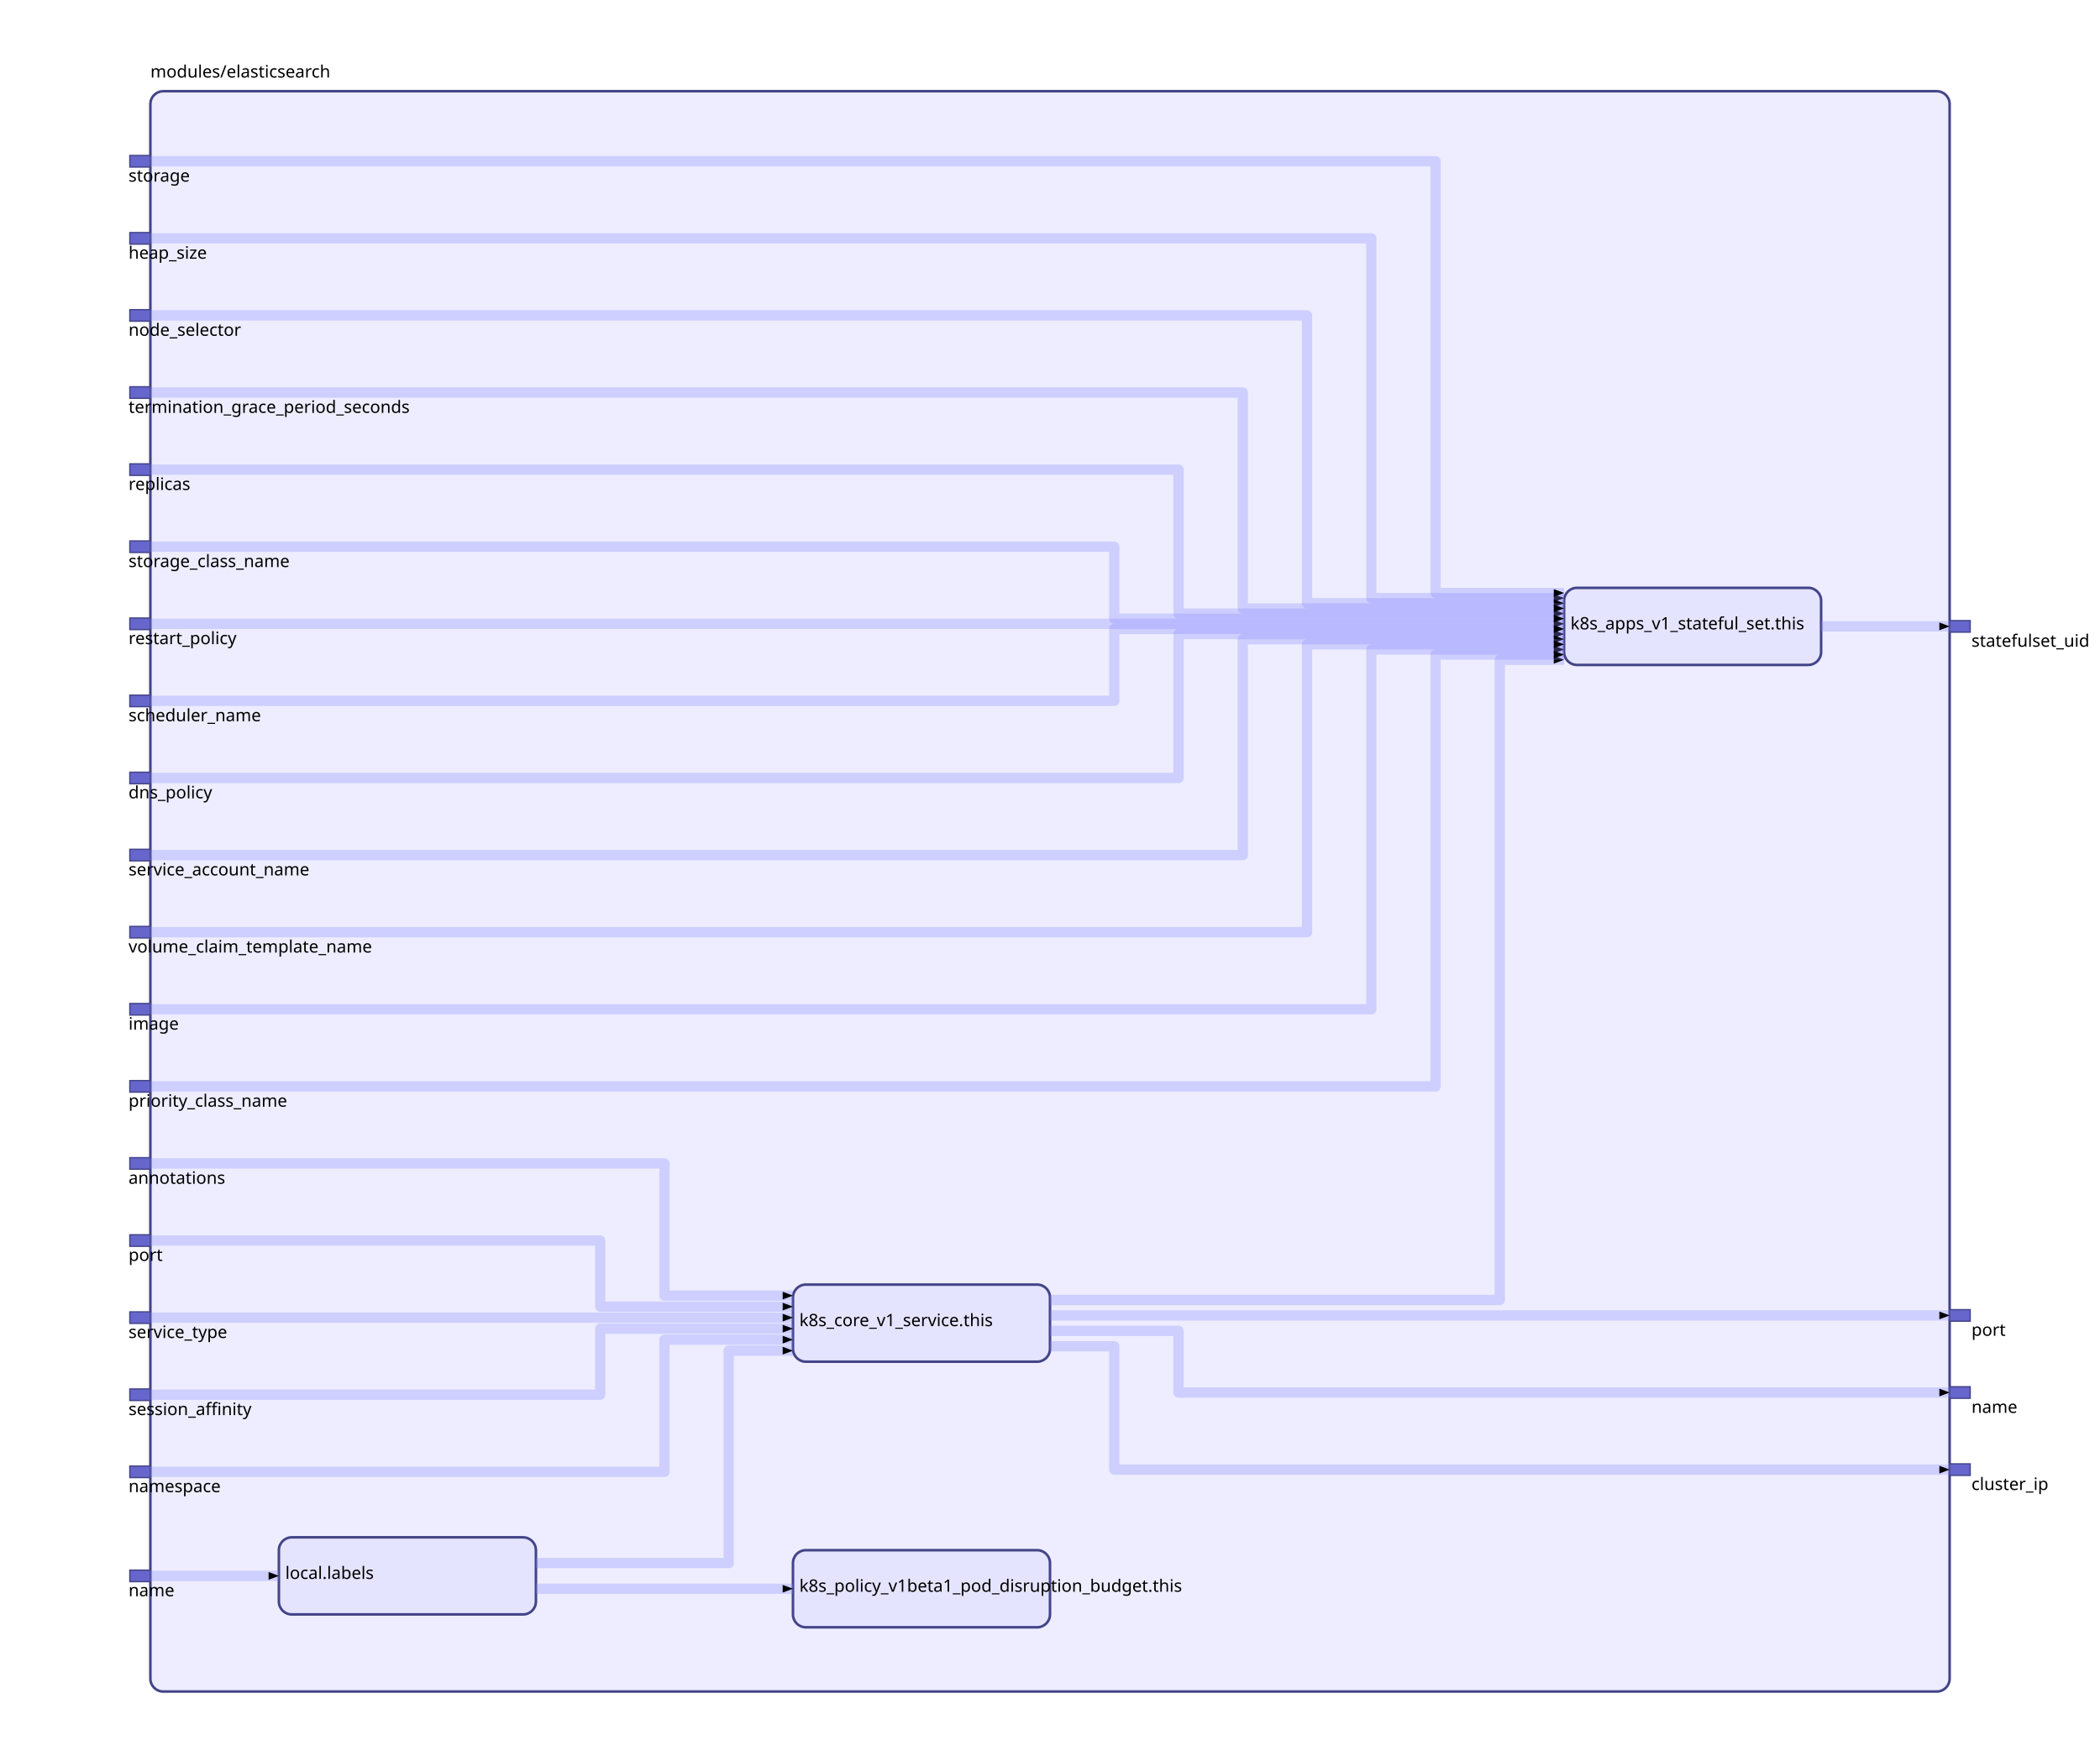
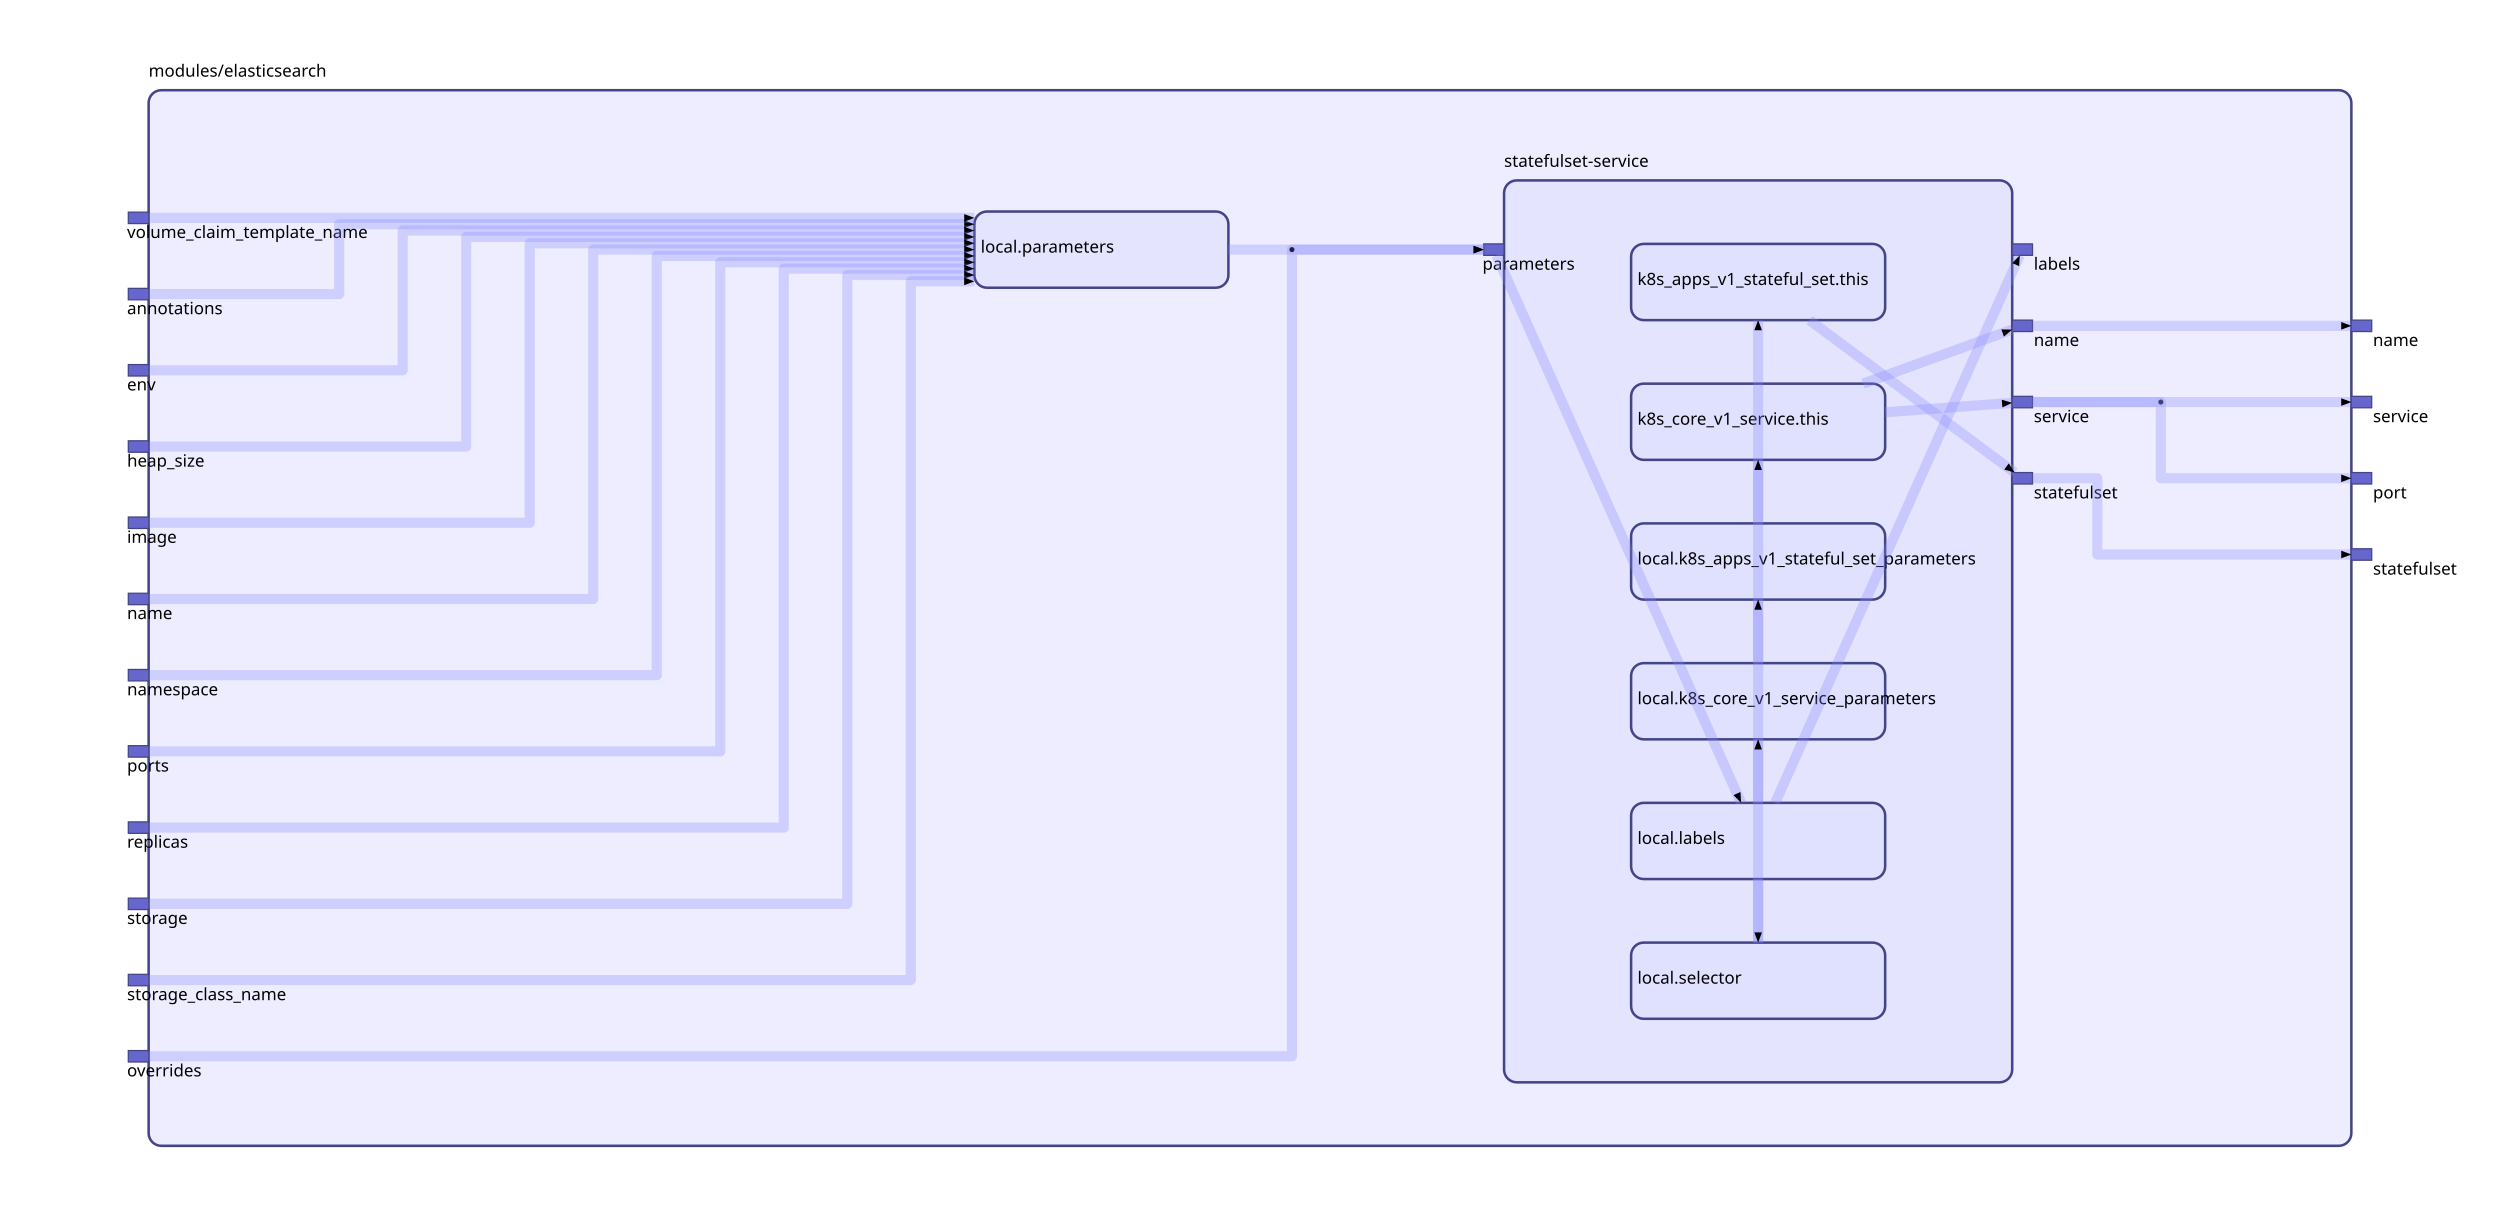
- <svg xmlns="http://www.w3.org/2000/svg" id="sprotty_1" class="sprotty-graph sprotty" tabindex="1002" viewBox="0 0 1634 1366.5">
+ <svg xmlns="http://www.w3.org/2000/svg" id="sprotty_1" class="sprotty-graph sprotty" tabindex="1002" viewBox="0 0 1968 952">
  <style>
.elknode {
    stroke: #448;
    stroke-width: 2;
    fill: #ddf;
    fill-opacity: 0.5;
}

.elkport {
    stroke: #448;
    stroke-width: 1;
    fill: #66c;
}

.elkedge {
    fill: none;
    stroke: #88f;
    stroke-width: 8;
    stroke-opacity: 0.3;
    pointer-events: stroke;
    stroke-linejoin: round;
}

.elkedge:hover {
    stroke: #448;
    stroke-width: 8;
    stroke-opacity: 1;
    stroke-dasharray: 16px;
    stroke-dashoffset: 32px;
    animation: stroke 0.5s linear infinite;
}

@keyframes stroke {
    to {
        stroke-dashoffset: 0;
    }
}

.elkedge.arrow {
    fill: #336;
}

.elklabel {
    stroke-width: 0;
    stroke: #000;
    fill: #000;
    font-family: sans-serif;
    font-size: 10pt;
    dominant-baseline: hanging;
}

.elklabel:hover {
    font-size: 24pt;
}

.elkjunction {
    stroke: none;
    fill: #224;
}

.selected &gt; rect {
    stroke-width: 3;
}

.mouseover {
    stroke: #88f;
}
/*
 * Copyright (C) 2017 TypeFox and others.
 *
 * Licensed under the Apache License, Version 2.0 (the "License"); you may not use this file except in compliance with the License.
 * You may obtain a copy of the License at http://www.apache.org/licenses/LICENSE-2.0
 */

.sprotty {
    padding: 0px;
    font-family: "Helvetica Neue", Helvetica, Arial, sans-serif;
}

.sprotty-hidden {
    display: block;
    position: absolute;
    width: 0px;
    height: 0px;
}

.sprotty-popup {
    font-family: "Helvetica Neue", Helvetica, Arial, sans-serif;
    position: absolute;
    background: white;
    border-radius: 5px;
    border: 1px solid;
    max-width: 400px;
    min-width: 100px;
}

.sprotty-popup &gt; div {
    margin: 10px;
}

.sprotty-popup-closed {
    display: none;
}
</style>
  <g transform="scale(1) translate(0,0)">
    <g id="sprotty_3" transform="translate(117, 71)" opacity="1">
-       <rect class="elknode" x="0" y="0" rx="10" width="1400" height="1245.5" />
-       <g id="sprotty_5" transform="translate(1100, 386.5)" opacity="1">
+       <rect class="elknode" x="0" y="0" rx="10" width="1734" height="831" />
+       <g id="sprotty_5" transform="translate(650, 95.5)" opacity="1">
        <rect class="elknode" x="0" y="0" rx="10" width="200" height="60" />
-         <text id="sprotty_6" class="elklabel" transform="translate(5, 22) translate(0, 0)" opacity="1">k8s_apps_v1_stateful_set.this</text>
-       </g>
-       <g id="sprotty_7" transform="translate(500, 928.7857)" opacity="1">
-         <rect class="elknode" x="0" y="0" rx="10" width="200" height="60" />
-         <text id="sprotty_8" class="elklabel" transform="translate(5, 22) translate(0, 0)" opacity="1">k8s_core_v1_service.this</text>
-       </g>
-       <g id="sprotty_9" transform="translate(500, 1135.5)" opacity="1">
-         <rect class="elknode" x="0" y="0" rx="10" width="200" height="60" />
-         <text id="sprotty_10" class="elklabel" transform="translate(5, 22) translate(0, 0)" opacity="1">k8s_policy_v1beta1_pod_disruption_budget.this</text>
-       </g>
-       <g id="sprotty_51" transform="translate(100, 1125.5)" opacity="1">
-         <rect class="elknode" x="0" y="0" rx="10" width="200" height="60" />
-         <text id="sprotty_52" class="elklabel" transform="translate(5, 22) translate(0, 0)" opacity="1">local.labels</text>
-       </g>
-       <g id="sprotty_12" transform="translate(-16, 530)" opacity="1">
-         <rect class="elkport" x="0" y="0" width="16" height="9" />
-         <text id="sprotty_13" class="elklabel" transform="translate(-1, 10) translate(0, 0)" opacity="1">dns_policy</text>
-       </g>
-       <g id="sprotty_15" transform="translate(-16, 110)" opacity="1">
-         <rect class="elkport" x="0" y="0" width="16" height="9" />
-         <text id="sprotty_16" class="elklabel" transform="translate(-1, 10) translate(0, 0)" opacity="1">heap_size</text>
-       </g>
-       <g id="sprotty_18" transform="translate(-16, 710)" opacity="1">
-         <rect class="elkport" x="0" y="0" width="16" height="9" />
-         <text id="sprotty_19" class="elklabel" transform="translate(-1, 10) translate(0, 0)" opacity="1">image</text>
-       </g>
-       <g id="sprotty_21" transform="translate(-16, 170)" opacity="1">
-         <rect class="elkport" x="0" y="0" width="16" height="9" />
-         <text id="sprotty_22" class="elklabel" transform="translate(-1, 10) translate(0, 0)" opacity="1">node_selector</text>
-       </g>
-       <g id="sprotty_24" transform="translate(-16, 770)" opacity="1">
-         <rect class="elkport" x="0" y="0" width="16" height="9" />
-         <text id="sprotty_25" class="elklabel" transform="translate(-1, 10) translate(0, 0)" opacity="1">priority_class_name</text>
-       </g>
-       <g id="sprotty_27" transform="translate(-16, 290)" opacity="1">
-         <rect class="elkport" x="0" y="0" width="16" height="9" />
-         <text id="sprotty_28" class="elklabel" transform="translate(-1, 10) translate(0, 0)" opacity="1">replicas</text>
-       </g>
-       <g id="sprotty_30" transform="translate(-16, 410)" opacity="1">
-         <rect class="elkport" x="0" y="0" width="16" height="9" />
-         <text id="sprotty_31" class="elklabel" transform="translate(-1, 10) translate(0, 0)" opacity="1">restart_policy</text>
-       </g>
-       <g id="sprotty_33" transform="translate(-16, 470)" opacity="1">
-         <rect class="elkport" x="0" y="0" width="16" height="9" />
-         <text id="sprotty_34" class="elklabel" transform="translate(-1, 10) translate(0, 0)" opacity="1">scheduler_name</text>
-       </g>
-       <g id="sprotty_36" transform="translate(-16, 590)" opacity="1">
-         <rect class="elkport" x="0" y="0" width="16" height="9" />
-         <text id="sprotty_37" class="elklabel" transform="translate(-1, 10) translate(0, 0)" opacity="1">service_account_name</text>
-       </g>
-       <g id="sprotty_39" transform="translate(-16, 50)" opacity="1">
-         <rect class="elkport" x="0" y="0" width="16" height="9" />
-         <text id="sprotty_40" class="elklabel" transform="translate(-1, 10) translate(0, 0)" opacity="1">storage</text>
-       </g>
-       <g id="sprotty_42" transform="translate(-16, 350)" opacity="1">
-         <rect class="elkport" x="0" y="0" width="16" height="9" />
-         <text id="sprotty_43" class="elklabel" transform="translate(-1, 10) translate(0, 0)" opacity="1">storage_class_name</text>
-       </g>
-       <g id="sprotty_45" transform="translate(-16, 230)" opacity="1">
-         <rect class="elkport" x="0" y="0" width="16" height="9" />
-         <text id="sprotty_46" class="elklabel" transform="translate(-1, 10) translate(0, 0)" opacity="1">termination_grace_period_seconds</text>
-       </g>
-       <g id="sprotty_48" transform="translate(-16, 650)" opacity="1">
-         <rect class="elkport" x="0" y="0" width="16" height="9" />
-         <text id="sprotty_49" class="elklabel" transform="translate(-1, 10) translate(0, 0)" opacity="1">volume_claim_template_name</text>
-       </g>
-       <g id="sprotty_54" transform="translate(-16, 830)" opacity="1">
-         <rect class="elkport" x="0" y="0" width="16" height="9" />
-         <text id="sprotty_55" class="elklabel" transform="translate(-1, 10) translate(0, 0)" opacity="1">annotations</text>
-       </g>
-       <g id="sprotty_57" transform="translate(-16, 1070)" opacity="1">
-         <rect class="elkport" x="0" y="0" width="16" height="9" />
-         <text id="sprotty_58" class="elklabel" transform="translate(-1, 10) translate(0, 0)" opacity="1">namespace</text>
-       </g>
-       <g id="sprotty_60" transform="translate(-16, 890)" opacity="1">
-         <rect class="elkport" x="0" y="0" width="16" height="9" />
-         <text id="sprotty_61" class="elklabel" transform="translate(-1, 10) translate(0, 0)" opacity="1">port</text>
-       </g>
-       <g id="sprotty_63" transform="translate(-16, 950)" opacity="1">
-         <rect class="elkport" x="0" y="0" width="16" height="9" />
-         <text id="sprotty_64" class="elklabel" transform="translate(-1, 10) translate(0, 0)" opacity="1">service_type</text>
-       </g>
-       <g id="sprotty_66" transform="translate(-16, 1010)" opacity="1">
-         <rect class="elkport" x="0" y="0" width="16" height="9" />
-         <text id="sprotty_67" class="elklabel" transform="translate(-1, 10) translate(0, 0)" opacity="1">session_affinity</text>
-       </g>
-       <g id="sprotty_70" transform="translate(-16, 1151)" opacity="1">
-         <rect class="elkport" x="0" y="0" width="16" height="9" />
-         <text id="sprotty_71" class="elklabel" transform="translate(-1, 10) translate(0, 0)" opacity="1">name</text>
-       </g>
-       <g id="sprotty_73" transform="translate(1400, 1068.286)" opacity="1">
-         <rect class="elkport" x="0" y="0" width="16" height="9" />
-         <text id="sprotty_74" class="elklabel" transform="translate(17, 10) translate(0, 0)" opacity="1">cluster_ip</text>
-       </g>
-       <g id="sprotty_76" transform="translate(1400, 1008.286)" opacity="1">
-         <rect class="elkport" x="0" y="0" width="16" height="9" />
-         <text id="sprotty_77" class="elklabel" transform="translate(17, 10) translate(0, 0)" opacity="1">name</text>
-       </g>
-       <g id="sprotty_79" transform="translate(1400, 948.2857)" opacity="1">
-         <rect class="elkport" x="0" y="0" width="16" height="9" />
-         <text id="sprotty_80" class="elklabel" transform="translate(17, 10) translate(0, 0)" opacity="1">port</text>
-       </g>
-       <g id="sprotty_82" transform="translate(1400, 412)" opacity="1">
-         <rect class="elkport" x="0" y="0" width="16" height="9" />
-         <text id="sprotty_83" class="elklabel" transform="translate(17, 10) translate(0, 0)" opacity="1">statefulset_uid</text>
+         <text id="sprotty_6" class="elklabel" transform="translate(5, 22) translate(0, 0)" opacity="1">local.parameters</text>
+       </g>
+       <g id="sprotty_7" transform="translate(1067, 71)" opacity="1">
+         <rect class="elknode" x="0" y="0" rx="10" width="400" height="710" />
+         <g id="sprotty_9" transform="translate(100, 50)" opacity="1">
+           <rect class="elknode" x="0" y="0" rx="10" width="200" height="60" />
+           <text id="sprotty_10" class="elklabel" transform="translate(5, 22) translate(0, 0)" opacity="1">k8s_apps_v1_stateful_set.this</text>
+         </g>
+         <g id="sprotty_11" transform="translate(100, 160)" opacity="1">
+           <rect class="elknode" x="0" y="0" rx="10" width="200" height="60" />
+           <text id="sprotty_12" class="elklabel" transform="translate(5, 22) translate(0, 0)" opacity="1">k8s_core_v1_service.this</text>
+         </g>
+         <g id="sprotty_13" transform="translate(100, 270)" opacity="1">
+           <rect class="elknode" x="0" y="0" rx="10" width="200" height="60" />
+           <text id="sprotty_14" class="elklabel" transform="translate(5, 22) translate(0, 0)" opacity="1">local.k8s_apps_v1_stateful_set_parameters</text>
+         </g>
+         <g id="sprotty_15" transform="translate(100, 380)" opacity="1">
+           <rect class="elknode" x="0" y="0" rx="10" width="200" height="60" />
+           <text id="sprotty_16" class="elklabel" transform="translate(5, 22) translate(0, 0)" opacity="1">local.k8s_core_v1_service_parameters</text>
+         </g>
+         <g id="sprotty_17" transform="translate(100, 490)" opacity="1">
+           <rect class="elknode" x="0" y="0" rx="10" width="200" height="60" />
+           <text id="sprotty_18" class="elklabel" transform="translate(5, 22) translate(0, 0)" opacity="1">local.labels</text>
+         </g>
+         <g id="sprotty_19" transform="translate(100, 600)" opacity="1">
+           <rect class="elknode" x="0" y="0" rx="10" width="200" height="60" />
+           <text id="sprotty_20" class="elklabel" transform="translate(5, 22) translate(0, 0)" opacity="1">local.selector</text>
+         </g>
+         <g id="sprotty_58" transform="translate(-16, 50)" opacity="1">
+           <rect class="elkport" x="0" y="0" width="16" height="9" />
+           <text id="sprotty_59" class="elklabel" transform="translate(-1, 10) translate(0, 0)" opacity="1">parameters</text>
+         </g>
+         <g id="sprotty_62" transform="translate(400, 50)" opacity="1">
+           <rect class="elkport" x="0" y="0" width="16" height="9" />
+           <text id="sprotty_63" class="elklabel" transform="translate(17, 10) translate(0, 0)" opacity="1">labels</text>
+         </g>
+         <g id="sprotty_65" transform="translate(400, 110)" opacity="1">
+           <rect class="elkport" x="0" y="0" width="16" height="9" />
+           <text id="sprotty_66" class="elklabel" transform="translate(17, 10) translate(0, 0)" opacity="1">name</text>
+         </g>
+         <g id="sprotty_68" transform="translate(400, 170)" opacity="1">
+           <rect class="elkport" x="0" y="0" width="16" height="9" />
+           <text id="sprotty_69" class="elklabel" transform="translate(17, 10) translate(0, 0)" opacity="1">service</text>
+         </g>
+         <g id="sprotty_71" transform="translate(400, 230)" opacity="1">
+           <rect class="elkport" x="0" y="0" width="16" height="9" />
+           <text id="sprotty_72" class="elklabel" transform="translate(17, 10) translate(0, 0)" opacity="1">statefulset</text>
+         </g>
+         <text id="sprotty_8" class="elklabel" transform="translate(0, -21) translate(0, 0)" opacity="1">statefulset-service</text>
+       </g>
+       <g id="sprotty_21" transform="translate(-16, 156)" opacity="1">
+         <rect class="elkport" x="0" y="0" width="16" height="9" />
+         <text id="sprotty_22" class="elklabel" transform="translate(-1, 10) translate(0, 0)" opacity="1">annotations</text>
+       </g>
+       <g id="sprotty_24" transform="translate(-16, 216)" opacity="1">
+         <rect class="elkport" x="0" y="0" width="16" height="9" />
+         <text id="sprotty_25" class="elklabel" transform="translate(-1, 10) translate(0, 0)" opacity="1">env</text>
+       </g>
+       <g id="sprotty_27" transform="translate(-16, 276)" opacity="1">
+         <rect class="elkport" x="0" y="0" width="16" height="9" />
+         <text id="sprotty_28" class="elklabel" transform="translate(-1, 10) translate(0, 0)" opacity="1">heap_size</text>
+       </g>
+       <g id="sprotty_30" transform="translate(-16, 336)" opacity="1">
+         <rect class="elkport" x="0" y="0" width="16" height="9" />
+         <text id="sprotty_31" class="elklabel" transform="translate(-1, 10) translate(0, 0)" opacity="1">image</text>
+       </g>
+       <g id="sprotty_33" transform="translate(-16, 396)" opacity="1">
+         <rect class="elkport" x="0" y="0" width="16" height="9" />
+         <text id="sprotty_34" class="elklabel" transform="translate(-1, 10) translate(0, 0)" opacity="1">name</text>
+       </g>
+       <g id="sprotty_36" transform="translate(-16, 456)" opacity="1">
+         <rect class="elkport" x="0" y="0" width="16" height="9" />
+         <text id="sprotty_37" class="elklabel" transform="translate(-1, 10) translate(0, 0)" opacity="1">namespace</text>
+       </g>
+       <g id="sprotty_39" transform="translate(-16, 516)" opacity="1">
+         <rect class="elkport" x="0" y="0" width="16" height="9" />
+         <text id="sprotty_40" class="elklabel" transform="translate(-1, 10) translate(0, 0)" opacity="1">ports</text>
+       </g>
+       <g id="sprotty_42" transform="translate(-16, 576)" opacity="1">
+         <rect class="elkport" x="0" y="0" width="16" height="9" />
+         <text id="sprotty_43" class="elklabel" transform="translate(-1, 10) translate(0, 0)" opacity="1">replicas</text>
+       </g>
+       <g id="sprotty_45" transform="translate(-16, 636)" opacity="1">
+         <rect class="elkport" x="0" y="0" width="16" height="9" />
+         <text id="sprotty_46" class="elklabel" transform="translate(-1, 10) translate(0, 0)" opacity="1">storage</text>
+       </g>
+       <g id="sprotty_48" transform="translate(-16, 696)" opacity="1">
+         <rect class="elkport" x="0" y="0" width="16" height="9" />
+         <text id="sprotty_49" class="elklabel" transform="translate(-1, 10) translate(0, 0)" opacity="1">storage_class_name</text>
+       </g>
+       <g id="sprotty_51" transform="translate(-16, 96)" opacity="1">
+         <rect class="elkport" x="0" y="0" width="16" height="9" />
+         <text id="sprotty_52" class="elklabel" transform="translate(-1, 10) translate(0, 0)" opacity="1">volume_claim_template_name</text>
+       </g>
+       <g id="sprotty_75" transform="translate(-16, 756)" opacity="1">
+         <rect class="elkport" x="0" y="0" width="16" height="9" />
+         <text id="sprotty_76" class="elklabel" transform="translate(-1, 10) translate(0, 0)" opacity="1">overrides</text>
+       </g>
+       <g id="sprotty_78" transform="translate(1734, 181)" opacity="1">
+         <rect class="elkport" x="0" y="0" width="16" height="9" />
+         <text id="sprotty_79" class="elklabel" transform="translate(17, 10) translate(0, 0)" opacity="1">name</text>
+       </g>
+       <g id="sprotty_81" transform="translate(1734, 301)" opacity="1">
+         <rect class="elkport" x="0" y="0" width="16" height="9" />
+         <text id="sprotty_82" class="elklabel" transform="translate(17, 10) translate(0, 0)" opacity="1">port</text>
+       </g>
+       <g id="sprotty_84" transform="translate(1734, 241)" opacity="1">
+         <rect class="elkport" x="0" y="0" width="16" height="9" />
+         <text id="sprotty_85" class="elklabel" transform="translate(17, 10) translate(0, 0)" opacity="1">service</text>
+       </g>
+       <g id="sprotty_87" transform="translate(1734, 361)" opacity="1">
+         <rect class="elkport" x="0" y="0" width="16" height="9" />
+         <text id="sprotty_88" class="elklabel" transform="translate(17, 10) translate(0, 0)" opacity="1">statefulset</text>
      </g>
      <text id="sprotty_4" class="elklabel" transform="translate(0, -21) translate(0, 0)" opacity="1">modules/elasticsearch</text>
-       <g id="sprotty_11" class="sprotty-edge" opacity="1">
-         <path class="elkedge" d="M 700,940.786 L 1050,940.786 L 1050,442.5 L 1100,442.5" />
-         <path class="edge arrow" d="M 0,0 L 8,-3 L 8,3 Z" transform="rotate(180 1100 442.5) translate(1100 442.5)" />
-       </g>
-       <g id="sprotty_14" class="sprotty-edge" opacity="1">
-         <path class="elkedge" d="M 0,534.5 L 800,534.5 L 800,422.5 L 1100,422.5" />
-         <path class="edge arrow" d="M 0,0 L 8,-3 L 8,3 Z" transform="rotate(180 1100 422.5) translate(1100 422.5)" />
-       </g>
-       <g id="sprotty_17" class="sprotty-edge" opacity="1">
-         <path class="elkedge" d="M 0,114.5 L 950,114.5 L 950,394.5 L 1100,394.5" />
-         <path class="edge arrow" d="M 0,0 L 8,-3 L 8,3 Z" transform="rotate(180 1100 394.5) translate(1100 394.5)" />
-       </g>
-       <g id="sprotty_20" class="sprotty-edge" opacity="1">
-         <path class="elkedge" d="M 0,714.5 L 950,714.5 L 950,434.5 L 1100,434.5" />
-         <path class="edge arrow" d="M 0,0 L 8,-3 L 8,3 Z" transform="rotate(180 1100 434.5) translate(1100 434.5)" />
-       </g>
      <g id="sprotty_23" class="sprotty-edge" opacity="1">
-         <path class="elkedge" d="M 0,174.5 L 900,174.5 L 900,398.5 L 1100,398.5" />
-         <path class="edge arrow" d="M 0,0 L 8,-3 L 8,3 Z" transform="rotate(180 1100 398.5) translate(1100 398.5)" />
+         <path class="elkedge" d="M 0,160.5 L 150,160.5 L 150,105.5 L 650,105.5" />
+         <path class="edge arrow" d="M 0,0 L 8,-3 L 8,3 Z" transform="rotate(180 650 105.5) translate(650 105.5)" />
      </g>
      <g id="sprotty_26" class="sprotty-edge" opacity="1">
-         <path class="elkedge" d="M 0,774.5 L 1000,774.5 L 1000,438.5 L 1100,438.5" />
-         <path class="edge arrow" d="M 0,0 L 8,-3 L 8,3 Z" transform="rotate(180 1100 438.5) translate(1100 438.5)" />
+         <path class="elkedge" d="M 0,220.5 L 200,220.5 L 200,110.5 L 650,110.5" />
+         <path class="edge arrow" d="M 0,0 L 8,-3 L 8,3 Z" transform="rotate(180 650 110.5) translate(650 110.5)" />
      </g>
      <g id="sprotty_29" class="sprotty-edge" opacity="1">
-         <path class="elkedge" d="M 0,294.5 L 800,294.5 L 800,406.5 L 1100,406.5" />
-         <path class="edge arrow" d="M 0,0 L 8,-3 L 8,3 Z" transform="rotate(180 1100 406.5) translate(1100 406.5)" />
+         <path class="elkedge" d="M 0,280.5 L 250,280.5 L 250,115.5 L 650,115.5" />
+         <path class="edge arrow" d="M 0,0 L 8,-3 L 8,3 Z" transform="rotate(180 650 115.5) translate(650 115.5)" />
      </g>
      <g id="sprotty_32" class="sprotty-edge" opacity="1">
-         <path class="elkedge" d="M 0,414.5 L 1100,414.5" />
-         <path class="edge arrow" d="M 0,0 L 8,-3 L 8,3 Z" transform="rotate(180 1100 414.5) translate(1100 414.5)" />
+         <path class="elkedge" d="M 0,340.5 L 300,340.5 L 300,120.5 L 650,120.5" />
+         <path class="edge arrow" d="M 0,0 L 8,-3 L 8,3 Z" transform="rotate(180 650 120.5) translate(650 120.5)" />
      </g>
      <g id="sprotty_35" class="sprotty-edge" opacity="1">
-         <path class="elkedge" d="M 0,474.5 L 750,474.5 L 750,418.5 L 1100,418.5" />
-         <path class="edge arrow" d="M 0,0 L 8,-3 L 8,3 Z" transform="rotate(180 1100 418.5) translate(1100 418.5)" />
+         <path class="elkedge" d="M 0,400.5 L 350,400.5 L 350,125.5 L 650,125.5" />
+         <path class="edge arrow" d="M 0,0 L 8,-3 L 8,3 Z" transform="rotate(180 650 125.5) translate(650 125.5)" />
      </g>
      <g id="sprotty_38" class="sprotty-edge" opacity="1">
-         <path class="elkedge" d="M 0,594.5 L 850,594.5 L 850,426.5 L 1100,426.5" />
-         <path class="edge arrow" d="M 0,0 L 8,-3 L 8,3 Z" transform="rotate(180 1100 426.5) translate(1100 426.5)" />
+         <path class="elkedge" d="M 0,460.5 L 400,460.5 L 400,130.5 L 650,130.5" />
+         <path class="edge arrow" d="M 0,0 L 8,-3 L 8,3 Z" transform="rotate(180 650 130.5) translate(650 130.5)" />
      </g>
      <g id="sprotty_41" class="sprotty-edge" opacity="1">
-         <path class="elkedge" d="M 0,54.5 L 1000,54.5 L 1000,390.5 L 1100,390.5" />
-         <path class="edge arrow" d="M 0,0 L 8,-3 L 8,3 Z" transform="rotate(180 1100 390.5) translate(1100 390.5)" />
+         <path class="elkedge" d="M 0,520.5 L 450,520.5 L 450,135.5 L 650,135.5" />
+         <path class="edge arrow" d="M 0,0 L 8,-3 L 8,3 Z" transform="rotate(180 650 135.5) translate(650 135.5)" />
      </g>
      <g id="sprotty_44" class="sprotty-edge" opacity="1">
-         <path class="elkedge" d="M 0,354.5 L 750,354.5 L 750,410.5 L 1100,410.5" />
-         <path class="edge arrow" d="M 0,0 L 8,-3 L 8,3 Z" transform="rotate(180 1100 410.5) translate(1100 410.5)" />
+         <path class="elkedge" d="M 0,580.5 L 500,580.5 L 500,140.5 L 650,140.5" />
+         <path class="edge arrow" d="M 0,0 L 8,-3 L 8,3 Z" transform="rotate(180 650 140.5) translate(650 140.5)" />
      </g>
      <g id="sprotty_47" class="sprotty-edge" opacity="1">
-         <path class="elkedge" d="M 0,234.5 L 850,234.5 L 850,402.5 L 1100,402.5" />
-         <path class="edge arrow" d="M 0,0 L 8,-3 L 8,3 Z" transform="rotate(180 1100 402.5) translate(1100 402.5)" />
+         <path class="elkedge" d="M 0,640.5 L 550,640.5 L 550,145.5 L 650,145.5" />
+         <path class="edge arrow" d="M 0,0 L 8,-3 L 8,3 Z" transform="rotate(180 650 145.5) translate(650 145.5)" />
      </g>
      <g id="sprotty_50" class="sprotty-edge" opacity="1">
-         <path class="elkedge" d="M 0,654.5 L 900,654.5 L 900,430.5 L 1100,430.5" />
-         <path class="edge arrow" d="M 0,0 L 8,-3 L 8,3 Z" transform="rotate(180 1100 430.5) translate(1100 430.5)" />
+         <path class="elkedge" d="M 0,700.5 L 600,700.5 L 600,150.5 L 650,150.5" />
+         <path class="edge arrow" d="M 0,0 L 8,-3 L 8,3 Z" transform="rotate(180 650 150.5) translate(650 150.5)" />
      </g>
      <g id="sprotty_53" class="sprotty-edge" opacity="1">
-         <path class="elkedge" d="M 300,1145.5 L 450,1145.5 L 450,980.214 L 500,980.214" />
-         <path class="edge arrow" d="M 0,0 L 8,-3 L 8,3 Z" transform="rotate(180 500 980.2143) translate(500 980.2143)" />
+         <path class="elkedge" d="M 0,100.5 L 650,100.5" />
+         <path class="edge arrow" d="M 0,0 L 8,-3 L 8,3 Z" transform="rotate(180 650 100.5) translate(650 100.5)" />
+       </g>
+       <g id="sprotty_54" class="sprotty-edge" opacity="1">
+         <path class="elkedge" d="M 1267,341 L 1267,181" />
+         <path class="edge arrow" d="M 0,0 L 8,-3 L 8,3 Z" transform="rotate(90 1267 181) translate(1267 181)" />
+       </g>
+       <g id="sprotty_55" class="sprotty-edge" opacity="1">
+         <path class="elkedge" d="M 1267,451 L 1267,291" />
+         <path class="edge arrow" d="M 0,0 L 8,-3 L 8,3 Z" transform="rotate(90 1267 291) translate(1267 291)" />
      </g>
      <g id="sprotty_56" class="sprotty-edge" opacity="1">
-         <path class="elkedge" d="M 0,834.5 L 400,834.5 L 400,937.357 L 500,937.357" />
-         <path class="edge arrow" d="M 0,0 L 8,-3 L 8,3 Z" transform="rotate(180 500 937.3571) translate(500 937.3571)" />
-       </g>
-       <g id="sprotty_59" class="sprotty-edge" opacity="1">
-         <path class="elkedge" d="M 0,1074.5 L 400,1074.5 L 400,971.643 L 500,971.643" />
-         <path class="edge arrow" d="M 0,0 L 8,-3 L 8,3 Z" transform="rotate(180 500 971.6429) translate(500 971.6429)" />
-       </g>
-       <g id="sprotty_62" class="sprotty-edge" opacity="1">
-         <path class="elkedge" d="M 0,894.5 L 350,894.5 L 350,945.929 L 500,945.929" />
-         <path class="edge arrow" d="M 0,0 L 8,-3 L 8,3 Z" transform="rotate(180 500 945.9286) translate(500 945.9286)" />
-       </g>
-       <g id="sprotty_65" class="sprotty-edge" opacity="1">
-         <path class="elkedge" d="M 0,954.5 L 500,954.5" />
-         <path class="edge arrow" d="M 0,0 L 8,-3 L 8,3 Z" transform="rotate(180 500 954.5) translate(500 954.5)" />
-       </g>
-       <g id="sprotty_68" class="sprotty-edge" opacity="1">
-         <path class="elkedge" d="M 0,1014.5 L 350,1014.5 L 350,963.071 L 500,963.071" />
-         <path class="edge arrow" d="M 0,0 L 8,-3 L 8,3 Z" transform="rotate(180 500 963.0714) translate(500 963.0714)" />
-       </g>
-       <g id="sprotty_69" class="sprotty-edge" opacity="1">
-         <path class="elkedge" d="M 300,1165.5 L 500,1165.5" />
-         <path class="edge arrow" d="M 0,0 L 8,-3 L 8,3 Z" transform="rotate(180 500 1165.5) translate(500 1165.5)" />
-       </g>
-       <g id="sprotty_72" class="sprotty-edge" opacity="1">
-         <path class="elkedge" d="M 0,1155.5 L 100,1155.5" />
-         <path class="edge arrow" d="M 0,0 L 8,-3 L 8,3 Z" transform="rotate(180 100 1155.5) translate(100 1155.5)" />
-       </g>
-       <g id="sprotty_75" class="sprotty-edge" opacity="1">
-         <path class="elkedge" d="M 700,976.786 L 750,976.786 L 750,1072.786 L 1400,1072.786" />
-         <path class="edge arrow" d="M 0,0 L 8,-3 L 8,3 Z" transform="rotate(180 1400 1072.786) translate(1400 1072.786)" />
-       </g>
-       <g id="sprotty_78" class="sprotty-edge" opacity="1">
-         <path class="elkedge" d="M 700,964.786 L 800,964.786 L 800,1012.786 L 1400,1012.786" />
-         <path class="edge arrow" d="M 0,0 L 8,-3 L 8,3 Z" transform="rotate(180 1400 1012.786) translate(1400 1012.786)" />
-       </g>
-       <g id="sprotty_81" class="sprotty-edge" opacity="1">
-         <path class="elkedge" d="M 700,952.786 L 1400,952.786" />
-         <path class="edge arrow" d="M 0,0 L 8,-3 L 8,3 Z" transform="rotate(180 1400 952.7857) translate(1400 952.7857)" />
-       </g>
-       <g id="sprotty_84" class="sprotty-edge" opacity="1">
-         <path class="elkedge" d="M 1300,416.5 L 1400,416.5" />
-         <path class="edge arrow" d="M 0,0 L 8,-3 L 8,3 Z" transform="rotate(180 1400 416.5) translate(1400 416.5)" />
+         <path class="elkedge" d="M 1267,671 L 1267,401" />
+         <path class="edge arrow" d="M 0,0 L 8,-3 L 8,3 Z" transform="rotate(90 1267 401) translate(1267 401)" />
+       </g>
+       <g id="sprotty_57" class="sprotty-edge" opacity="1">
+         <path class="elkedge" d="M 1267,561 L 1267,511" />
+         <path class="edge arrow" d="M 0,0 L 8,-3 L 8,3 Z" transform="rotate(90 1267 511) translate(1267 511)" />
+       </g>
+       <g id="sprotty_60" class="sprotty-edge" opacity="1">
+         <path class="elkedge" d="M 1061.011,130 L 1253.595,561" />
+         <path class="edge arrow" d="M 0,0 L 8,-3 L 8,3 Z" transform="rotate(-114.0766 1253.595 561) translate(1253.595 561)" />
+       </g>
+       <g id="sprotty_61" class="sprotty-edge" opacity="1">
+         <path class="elkedge" d="M 1267,621 L 1267,671" />
+         <path class="edge arrow" d="M 0,0 L 8,-3 L 8,3 Z" transform="rotate(-90 1267 671) translate(1267 671)" />
+       </g>
+       <g id="sprotty_64" class="sprotty-edge" opacity="1">
+         <path class="elkedge" d="M 1280.405,561 L 1472.989,130" />
+         <path class="edge arrow" d="M 0,0 L 8,-3 L 8,3 Z" transform="rotate(114.0766 1472.989 130) translate(1472.989 130)" />
+       </g>
+       <g id="sprotty_67" class="sprotty-edge" opacity="1">
+         <path class="elkedge" d="M 1349.649,231 L 1467,188.404" />
+         <path class="edge arrow" d="M 0,0 L 8,-3 L 8,3 Z" transform="rotate(160.0501 1467 188.4038) translate(1467 188.4038)" />
+       </g>
+       <g id="sprotty_70" class="sprotty-edge" opacity="1">
+         <path class="elkedge" d="M 1367,253.548 L 1467,246.096" />
+         <path class="edge arrow" d="M 0,0 L 8,-3 L 8,3 Z" transform="rotate(175.7382 1467 246.0962) translate(1467 246.0962)" />
+       </g>
+       <g id="sprotty_73" class="sprotty-edge" opacity="1">
+         <path class="elkedge" d="M 1307.388,181 L 1468.942,301" />
+         <path class="edge arrow" d="M 0,0 L 8,-3 L 8,3 Z" transform="rotate(-143.3955 1468.942 301) translate(1468.942 301)" />
+       </g>
+       <g id="sprotty_74" class="sprotty-edge" opacity="1">
+         <path class="elkedge" d="M 850,125.5 L 1051,125.5" />
+         <path class="edge arrow" d="M 0,0 L 8,-3 L 8,3 Z" transform="rotate(180 1051 125.5) translate(1051 125.5)" />
+       </g>
+       <g id="sprotty_77" class="sprotty-edge" opacity="1">
+         <path class="elkedge" d="M 0,760.5 L 900,760.5 L 900,125.5 L 1051,125.5" />
+         <path class="edge arrow" d="M 0,0 L 8,-3 L 8,3 Z" transform="rotate(180 1051 125.5) translate(1051 125.5)" />
+         <g id="sprotty_77_j0" transform="translate(900, 125.5)" opacity="1">
+           <circle class="elkjunction" r="2" />
+         </g>
+       </g>
+       <g id="sprotty_80" class="sprotty-edge" opacity="1">
+         <path class="elkedge" d="M 1483,185.5 L 1734,185.5" />
+         <path class="edge arrow" d="M 0,0 L 8,-3 L 8,3 Z" transform="rotate(180 1734 185.5) translate(1734 185.5)" />
+       </g>
+       <g id="sprotty_83" class="sprotty-edge" opacity="1">
+         <path class="elkedge" d="M 1483,245.5 L 1584,245.5 L 1584,305.5 L 1734,305.5" />
+         <path class="edge arrow" d="M 0,0 L 8,-3 L 8,3 Z" transform="rotate(180 1734 305.5) translate(1734 305.5)" />
+         <g id="sprotty_83_j0" transform="translate(1584, 245.5)" opacity="1">
+           <circle class="elkjunction" r="2" />
+         </g>
+       </g>
+       <g id="sprotty_86" class="sprotty-edge" opacity="1">
+         <path class="elkedge" d="M 1483,245.5 L 1734,245.5" />
+         <path class="edge arrow" d="M 0,0 L 8,-3 L 8,3 Z" transform="rotate(180 1734 245.5) translate(1734 245.5)" />
+       </g>
+       <g id="sprotty_89" class="sprotty-edge" opacity="1">
+         <path class="elkedge" d="M 1483,305.5 L 1534,305.5 L 1534,365.5 L 1734,365.5" />
+         <path class="edge arrow" d="M 0,0 L 8,-3 L 8,3 Z" transform="rotate(180 1734 365.5) translate(1734 365.5)" />
      </g>
    </g>
  </g>
</svg>
